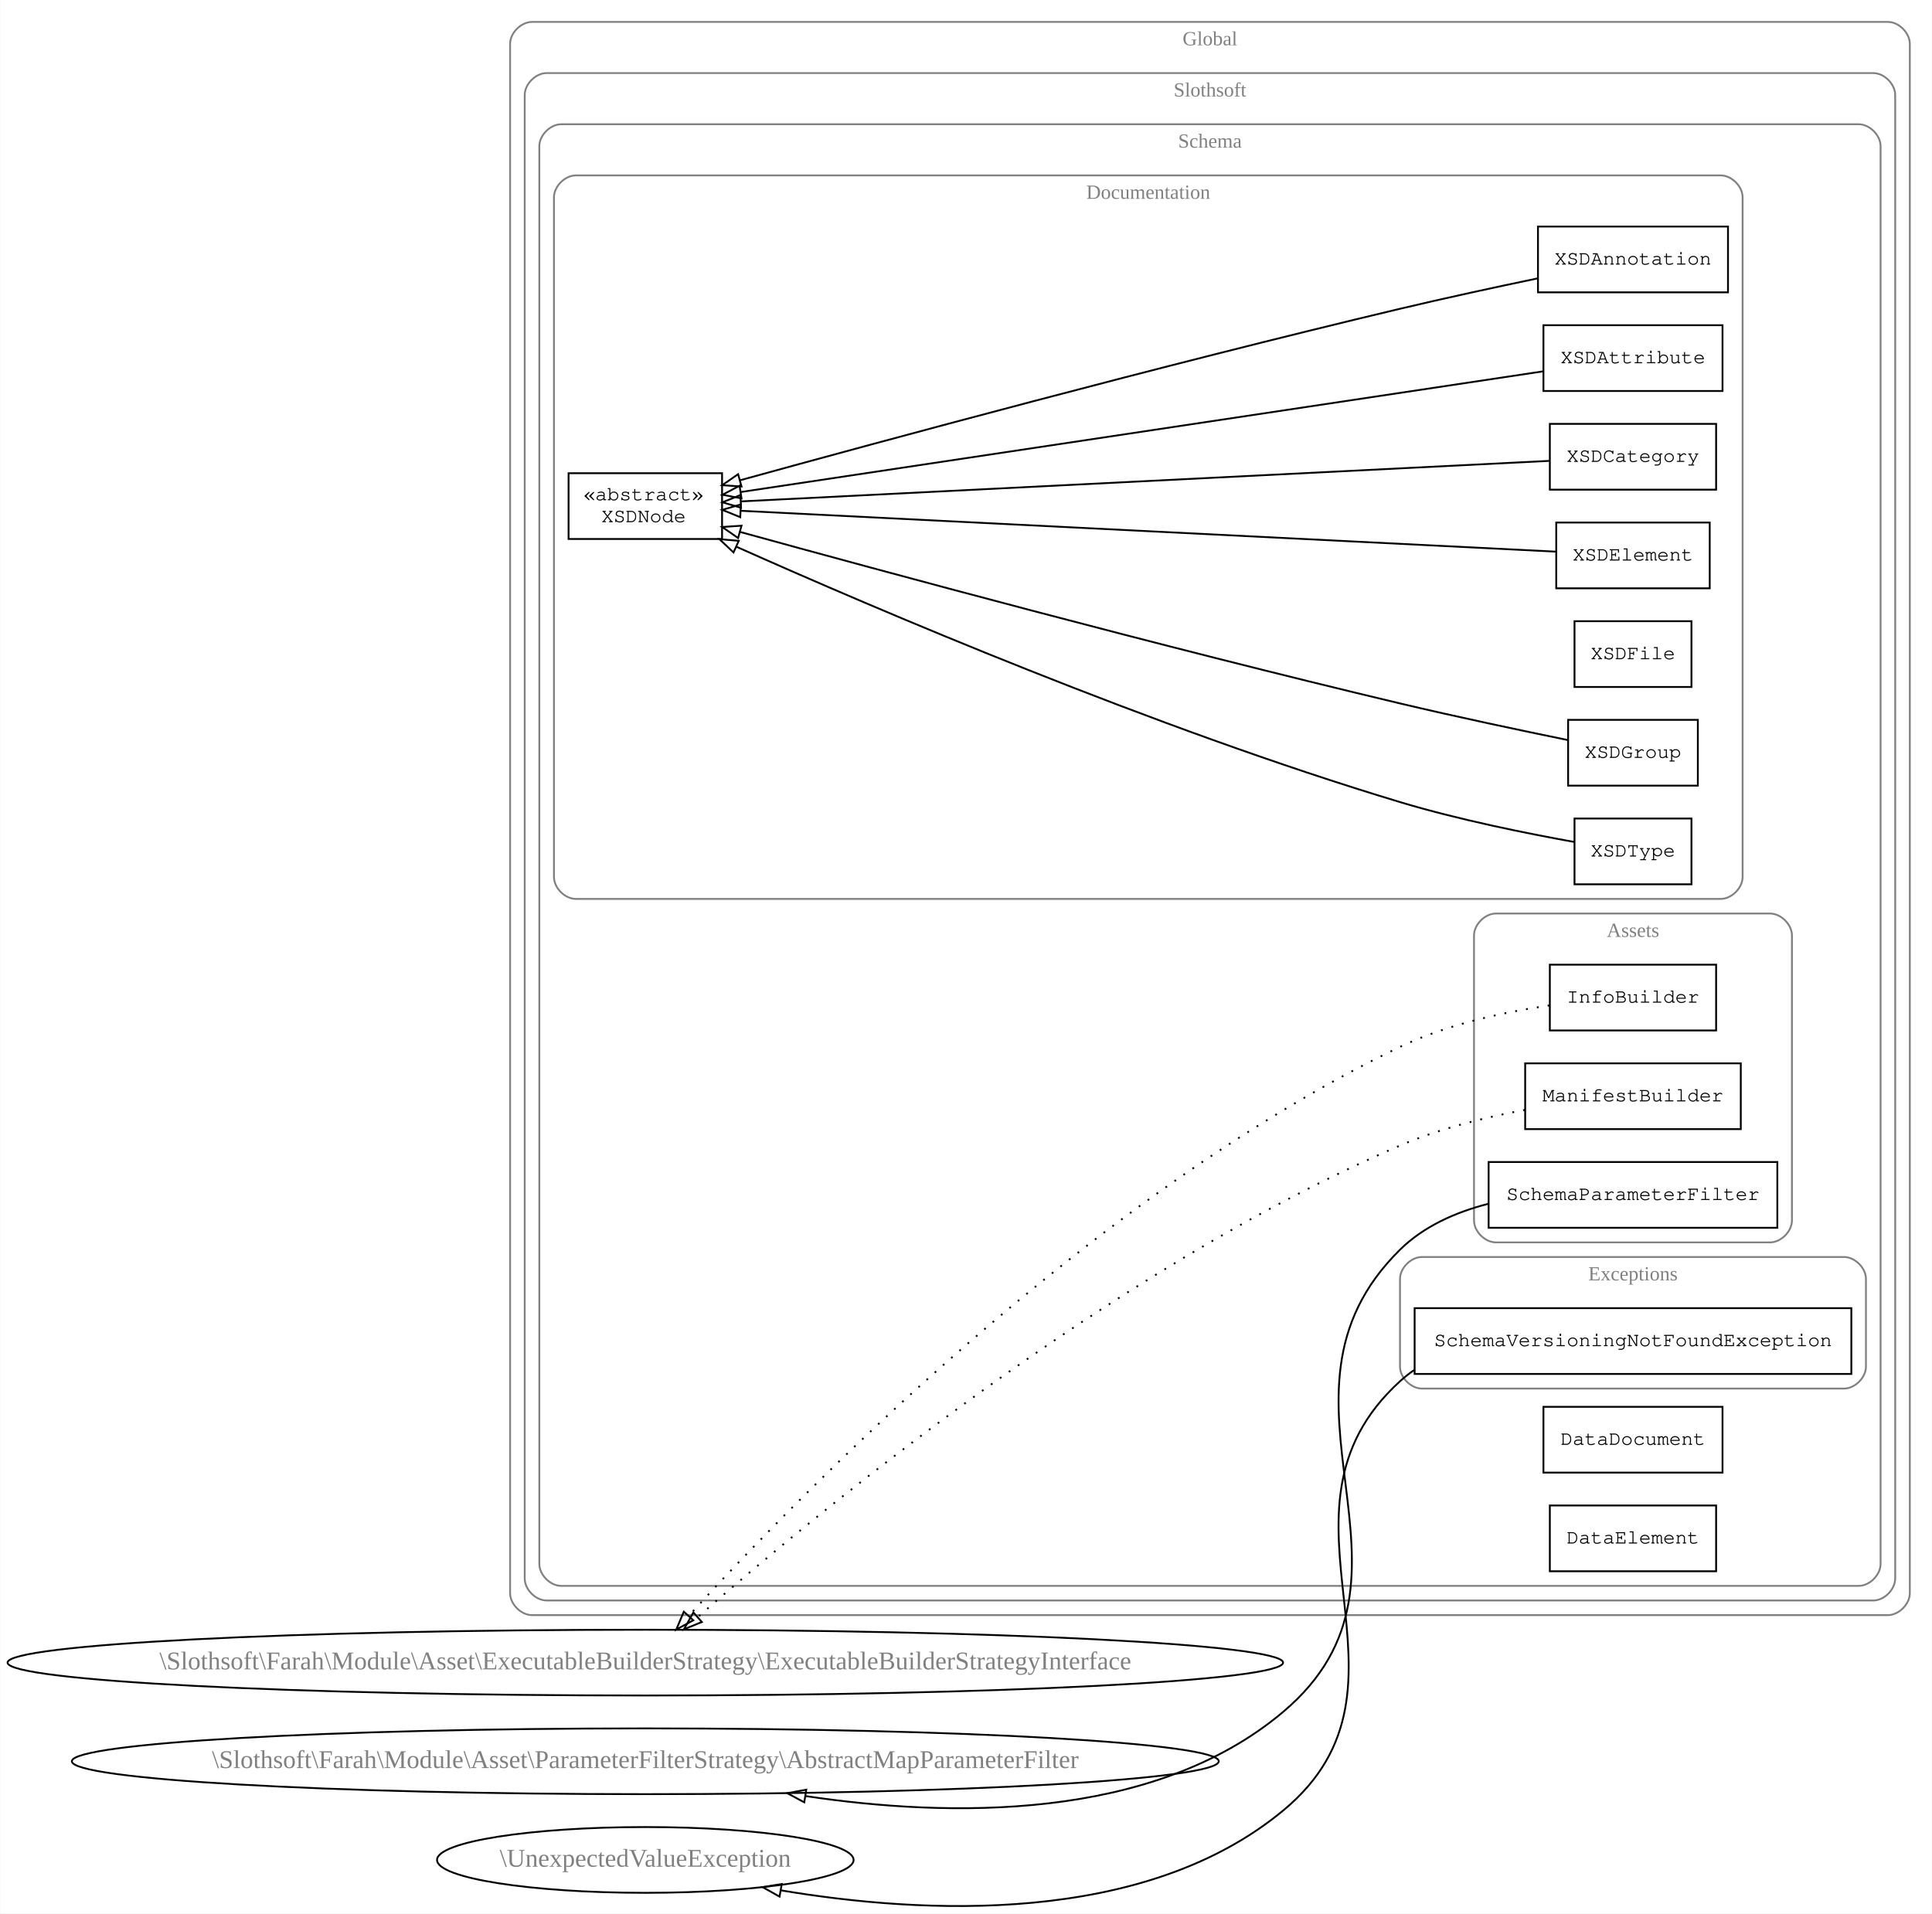
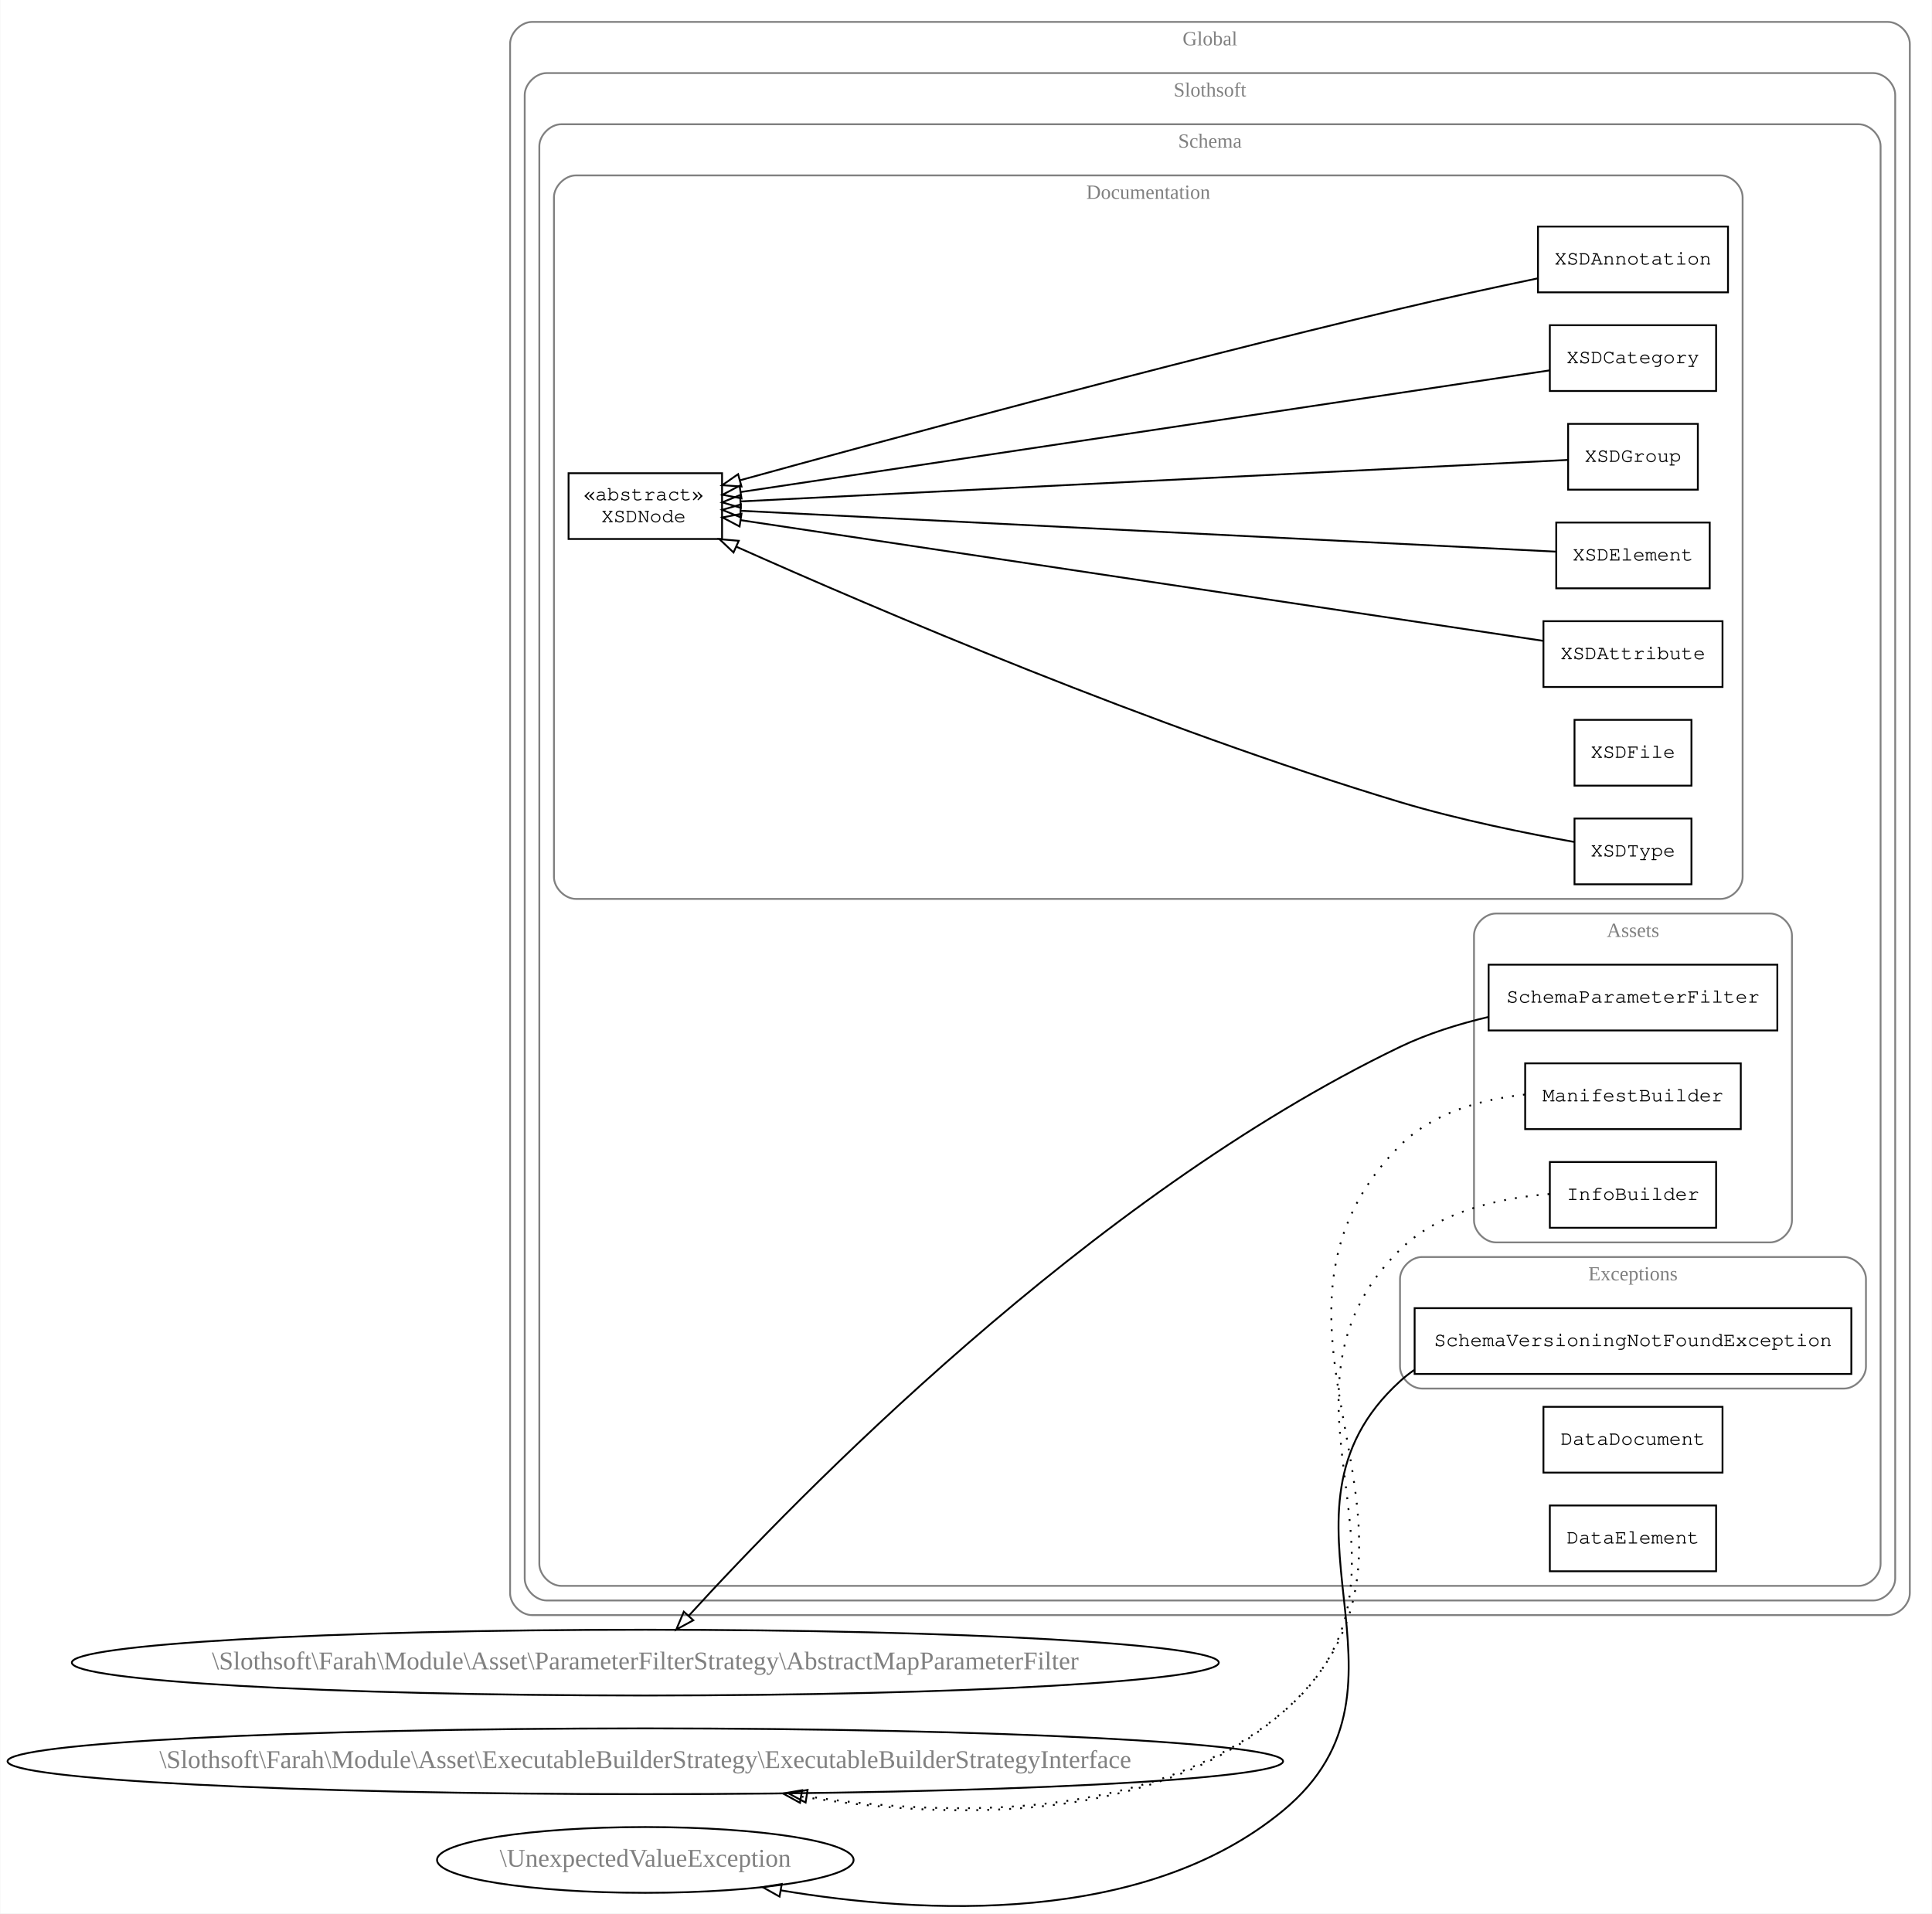
<svg xmlns="http://www.w3.org/2000/svg" width="1057pt" height="1047pt" viewBox="0.00 0.00 1057.04 1047.32">
  <g id="graph0" class="graph" transform="scale(1 1) rotate(0) translate(4 1043.32)">
    <polygon fill="white" stroke="none" points="-4,4 -4,-1043.32 1053.04,-1043.32 1053.04,4 -4,4" />
    <g id="clust1" class="cluster">
      <path fill="none" stroke="gray" d="M287.019,-159.316C287.019,-159.316 1029.04,-159.316 1029.04,-159.316 1035.04,-159.316 1041.04,-165.316 1041.04,-171.316 1041.04,-171.316 1041.04,-1019.32 1041.04,-1019.32 1041.04,-1025.32 1035.04,-1031.32 1029.04,-1031.32 1029.04,-1031.32 287.019,-1031.32 287.019,-1031.32 281.019,-1031.32 275.019,-1025.32 275.019,-1019.32 275.019,-1019.32 275.019,-171.316 275.019,-171.316 275.019,-165.316 281.019,-159.316 287.019,-159.316" />
      <text text-anchor="middle" x="658.029" y="-1018.52" font-family="Times New Roman,serif" font-size="11.00" fill="gray">Global</text>
    </g>
    <g id="clust2" class="cluster">
      <path fill="none" stroke="gray" d="M295.019,-167.316C295.019,-167.316 1021.04,-167.316 1021.04,-167.316 1027.04,-167.316 1033.04,-173.316 1033.04,-179.316 1033.04,-179.316 1033.04,-991.316 1033.04,-991.316 1033.04,-997.316 1027.04,-1003.32 1021.04,-1003.32 1021.04,-1003.32 295.019,-1003.32 295.019,-1003.32 289.019,-1003.32 283.019,-997.316 283.019,-991.316 283.019,-991.316 283.019,-179.316 283.019,-179.316 283.019,-173.316 289.019,-167.316 295.019,-167.316" />
      <text text-anchor="middle" x="658.029" y="-990.516" font-family="Times New Roman,serif" font-size="11.00" fill="gray">Slothsoft</text>
    </g>
    <g id="clust3" class="cluster">
      <path fill="none" stroke="gray" d="M303.019,-175.316C303.019,-175.316 1013.04,-175.316 1013.04,-175.316 1019.04,-175.316 1025.04,-181.316 1025.04,-187.316 1025.04,-187.316 1025.04,-963.316 1025.04,-963.316 1025.04,-969.316 1019.04,-975.316 1013.04,-975.316 1013.04,-975.316 303.019,-975.316 303.019,-975.316 297.019,-975.316 291.019,-969.316 291.019,-963.316 291.019,-963.316 291.019,-187.316 291.019,-187.316 291.019,-181.316 297.019,-175.316 303.019,-175.316" />
      <text text-anchor="middle" x="658.029" y="-962.516" font-family="Times New Roman,serif" font-size="11.00" fill="gray">Schema</text>
    </g>
    <g id="clust4" class="cluster">
+       <path fill="none" stroke="gray" d="M311.019,-551.316C311.019,-551.316 937.538,-551.316 937.538,-551.316 943.538,-551.316 949.538,-557.316 949.538,-563.316 949.538,-563.316 949.538,-935.316 949.538,-935.316 949.538,-941.316 943.538,-947.316 937.538,-947.316 937.538,-947.316 311.019,-947.316 311.019,-947.316 305.019,-947.316 299.019,-941.316 299.019,-935.316 299.019,-935.316 299.019,-563.316 299.019,-563.316 299.019,-557.316 305.019,-551.316 311.019,-551.316" />
+       <text text-anchor="middle" x="624.279" y="-934.516" font-family="Times New Roman,serif" font-size="11.00" fill="gray">Documentation</text>
+     </g>
+     <g id="clust5" class="cluster">
      <path fill="none" stroke="gray" d="M814.538,-363.316C814.538,-363.316 964.538,-363.316 964.538,-363.316 970.538,-363.316 976.538,-369.316 976.538,-375.316 976.538,-375.316 976.538,-531.316 976.538,-531.316 976.538,-537.316 970.538,-543.316 964.538,-543.316 964.538,-543.316 814.538,-543.316 814.538,-543.316 808.538,-543.316 802.538,-537.316 802.538,-531.316 802.538,-531.316 802.538,-375.316 802.538,-375.316 802.538,-369.316 808.538,-363.316 814.538,-363.316" />
      <text text-anchor="middle" x="889.538" y="-530.516" font-family="Times New Roman,serif" font-size="11.00" fill="gray">Assets</text>
-     </g>
-     <g id="clust5" class="cluster">
-       <path fill="none" stroke="gray" d="M311.019,-551.316C311.019,-551.316 937.538,-551.316 937.538,-551.316 943.538,-551.316 949.538,-557.316 949.538,-563.316 949.538,-563.316 949.538,-935.316 949.538,-935.316 949.538,-941.316 943.538,-947.316 937.538,-947.316 937.538,-947.316 311.019,-947.316 311.019,-947.316 305.019,-947.316 299.019,-941.316 299.019,-935.316 299.019,-935.316 299.019,-563.316 299.019,-563.316 299.019,-557.316 305.019,-551.316 311.019,-551.316" />
-       <text text-anchor="middle" x="624.279" y="-934.516" font-family="Times New Roman,serif" font-size="11.00" fill="gray">Documentation</text>
    </g>
    <g id="clust6" class="cluster">
      <path fill="none" stroke="gray" d="M774.038,-283.316C774.038,-283.316 1005.04,-283.316 1005.04,-283.316 1011.04,-283.316 1017.04,-289.316 1017.04,-295.316 1017.04,-295.316 1017.04,-343.316 1017.04,-343.316 1017.04,-349.316 1011.04,-355.316 1005.04,-355.316 1005.04,-355.316 774.038,-355.316 774.038,-355.316 768.038,-355.316 762.038,-349.316 762.038,-343.316 762.038,-343.316 762.038,-295.316 762.038,-295.316 762.038,-289.316 768.038,-283.316 774.038,-283.316" />
      <text text-anchor="middle" x="889.538" y="-342.516" font-family="Times New Roman,serif" font-size="11.00" fill="gray">Exceptions</text>
    </g>
    <g id="node1" class="node">
-       <polygon fill="none" stroke="black" points="935.038,-515.316 844.038,-515.316 844.038,-479.316 935.038,-479.316 935.038,-515.316" />
-       <text text-anchor="middle" x="889.538" y="-494.516" font-family="Courier,monospace" font-size="11.00">InfoBuilder</text>
-     </g>
-     <g id="node15" class="node">
-       <ellipse fill="none" stroke="black" cx="349.019" cy="-133.316" rx="349.038" ry="18" />
-       <text text-anchor="middle" x="349.019" y="-129.616" font-family="Times New Roman,serif" font-size="14.00" fill="gray">\Slothsoft\Farah\Module\Asset\ExecutableBuilderStrategy\ExecutableBuilderStrategyInterface</text>
-     </g>
-     <g id="edge1" class="edge">
-       <path fill="none" stroke="black" stroke-dasharray="1,5" d="M843.833,-493.024C818.831,-489.357 787.643,-482.62 762.038,-470.316 591.898,-388.564 430.956,-222.721 372.854,-159.028" />
-       <polygon fill="none" stroke="black" points="375.279,-156.491 365.971,-151.431 370.091,-161.191 375.279,-156.491" />
-     </g>
-     <g id="node2" class="node">
-       <polygon fill="none" stroke="black" points="948.538,-461.316 830.538,-461.316 830.538,-425.316 948.538,-425.316 948.538,-461.316" />
-       <text text-anchor="middle" x="889.538" y="-440.516" font-family="Courier,monospace" font-size="11.00">ManifestBuilder</text>
-     </g>
-     <g id="edge2" class="edge">
-       <path fill="none" stroke="black" stroke-dasharray="1,5" d="M830.399,-435.821C808.394,-431.727 783.494,-425.542 762.038,-416.316 602.634,-347.778 440.888,-213.663 377.701,-158.219" />
-       <polygon fill="none" stroke="black" points="379.955,-155.541 370.142,-151.548 375.324,-160.79 379.955,-155.541" />
-     </g>
-     <g id="node3" class="node">
-       <polygon fill="none" stroke="black" points="968.538,-407.316 810.538,-407.316 810.538,-371.316 968.538,-371.316 968.538,-407.316" />
-       <text text-anchor="middle" x="889.538" y="-386.516" font-family="Courier,monospace" font-size="11.00">SchemaParameterFilter</text>
-     </g>
-     <g id="node16" class="node">
-       <ellipse fill="none" stroke="black" cx="349.019" cy="-79.316" rx="313.844" ry="18" />
-       <text text-anchor="middle" x="349.019" y="-75.616" font-family="Times New Roman,serif" font-size="14.00" fill="gray">\Slothsoft\Farah\Module\Asset\ParameterFilterStrategy\AbstractMapParameterFilter</text>
-     </g>
-     <g id="edge3" class="edge">
-       <path fill="none" stroke="black" d="M810.275,-384.414C792.508,-379.862 775.062,-372.147 762.038,-359.316 679.414,-277.916 786.732,-181.057 698.038,-106.316 626.412,-45.959 514.416,-48.641 436.906,-60.244" />
-       <polygon fill="none" stroke="black" points="436.014,-56.841 426.681,-61.856 437.104,-63.756 436.014,-56.841" />
-     </g>
-     <g id="node4" class="node">
      <polygon fill="none" stroke="black" points="941.538,-919.316 837.538,-919.316 837.538,-883.316 941.538,-883.316 941.538,-919.316" />
      <text text-anchor="middle" x="889.538" y="-898.516" font-family="Courier,monospace" font-size="11.00">XSDAnnotation</text>
    </g>
-     <g id="node10" class="node">
+     <g id="node8" class="node">
      <polygon fill="none" stroke="black" points="391.019,-784.316 307.019,-784.316 307.019,-748.316 391.019,-748.316 391.019,-784.316" />
      <text text-anchor="start" x="315.019" y="-769.516" font-family="Courier,monospace" font-size="11.00">«abstract»</text>
      <text text-anchor="start" x="325.019" y="-757.516" font-family="Courier,monospace" font-size="11.00">XSDNode</text>
    </g>
-     <g id="edge4" class="edge">
+     <g id="edge1" class="edge">
      <path fill="none" stroke="black" d="M837.331,-890.946C814.267,-886.132 786.726,-880.184 762.038,-874.316 631.39,-843.268 478.77,-801.924 401.091,-780.514" />
      <polygon fill="none" stroke="black" points="401.661,-777.041 391.09,-777.754 399.799,-783.788 401.661,-777.041" />
    </g>
-     <g id="node5" class="node">
-       <polygon fill="none" stroke="black" points="938.538,-865.316 840.538,-865.316 840.538,-829.316 938.538,-829.316 938.538,-865.316" />
-       <text text-anchor="middle" x="889.538" y="-844.516" font-family="Courier,monospace" font-size="11.00">XSDAttribute</text>
+     <g id="node2" class="node">
+       <polygon fill="none" stroke="black" points="935.038,-865.316 844.038,-865.316 844.038,-829.316 935.038,-829.316 935.038,-865.316" />
+       <text text-anchor="middle" x="889.538" y="-844.516" font-family="Courier,monospace" font-size="11.00">XSDCategory</text>
    </g>
-     <g id="edge5" class="edge">
-       <path fill="none" stroke="black" d="M840.274,-840.057C738.962,-824.818 504.943,-789.619 401.166,-774.01" />
-       <polygon fill="none" stroke="black" points="401.651,-770.543 391.242,-772.517 400.61,-777.465 401.651,-770.543" />
+     <g id="edge2" class="edge">
+       <path fill="none" stroke="black" d="M844.011,-840.619C744.875,-825.708 506.442,-789.844 401.3,-774.03" />
+       <polygon fill="none" stroke="black" points="401.659,-770.544 391.25,-772.518 400.618,-777.467 401.659,-770.544" />
    </g>
-     <g id="node6" class="node">
-       <polygon fill="none" stroke="black" points="935.038,-811.316 844.038,-811.316 844.038,-775.316 935.038,-775.316 935.038,-811.316" />
-       <text text-anchor="middle" x="889.538" y="-790.516" font-family="Courier,monospace" font-size="11.00">XSDCategory</text>
+     <g id="node3" class="node">
+       <polygon fill="none" stroke="black" points="925.038,-811.316 854.038,-811.316 854.038,-775.316 925.038,-775.316 925.038,-811.316" />
+       <text text-anchor="middle" x="889.538" y="-790.516" font-family="Courier,monospace" font-size="11.00">XSDGroup</text>
    </g>
-     <g id="edge6" class="edge">
-       <path fill="none" stroke="black" d="M844.011,-791.084C744.875,-786.114 506.442,-774.159 401.3,-768.888" />
-       <polygon fill="none" stroke="black" points="401.413,-765.389 391.25,-768.384 401.062,-772.38 401.413,-765.389" />
+     <g id="edge3" class="edge">
+       <path fill="none" stroke="black" d="M854.032,-791.586C761.941,-786.969 509.981,-774.337 401.174,-768.881" />
+       <polygon fill="none" stroke="black" points="401.264,-765.381 391.101,-768.376 400.913,-772.373 401.264,-765.381" />
    </g>
-     <g id="node7" class="node">
+     <g id="node4" class="node">
      <polygon fill="none" stroke="black" points="931.538,-757.316 847.538,-757.316 847.538,-721.316 931.538,-721.316 931.538,-757.316" />
      <text text-anchor="middle" x="889.538" y="-736.516" font-family="Courier,monospace" font-size="11.00">XSDElement</text>
    </g>
-     <g id="edge7" class="edge">
+     <g id="edge4" class="edge">
      <path fill="none" stroke="black" d="M847.176,-741.39C750.046,-746.26 507.59,-758.416 401.307,-763.745" />
      <polygon fill="none" stroke="black" points="400.965,-760.258 391.153,-764.254 401.316,-767.249 400.965,-760.258" />
    </g>
-     <g id="node8" class="node">
-       <polygon fill="none" stroke="black" points="921.538,-703.316 857.538,-703.316 857.538,-667.316 921.538,-667.316 921.538,-703.316" />
-       <text text-anchor="middle" x="889.538" y="-682.516" font-family="Courier,monospace" font-size="11.00">XSDFile</text>
+     <g id="node5" class="node">
+       <polygon fill="none" stroke="black" points="938.538,-703.316 840.538,-703.316 840.538,-667.316 938.538,-667.316 938.538,-703.316" />
+       <text text-anchor="middle" x="889.538" y="-682.516" font-family="Courier,monospace" font-size="11.00">XSDAttribute</text>
    </g>
-     <g id="node9" class="node">
-       <polygon fill="none" stroke="black" points="925.038,-649.316 854.038,-649.316 854.038,-613.316 925.038,-613.316 925.038,-649.316" />
-       <text text-anchor="middle" x="889.538" y="-628.516" font-family="Courier,monospace" font-size="11.00">XSDGroup</text>
+     <g id="edge7" class="edge">
+       <path fill="none" stroke="black" d="M840.274,-692.576C738.962,-707.814 504.943,-743.014 401.166,-758.623" />
+       <polygon fill="none" stroke="black" points="400.61,-755.167 391.242,-760.116 401.651,-762.09 400.61,-755.167" />
    </g>
-     <g id="edge8" class="edge">
-       <path fill="none" stroke="black" d="M853.811,-638.279C828.34,-643.496 792.953,-650.97 762.038,-658.316 631.39,-689.365 478.77,-730.709 401.091,-752.119" />
-       <polygon fill="none" stroke="black" points="399.799,-748.845 391.09,-754.879 401.661,-755.592 399.799,-748.845" />
+     <g id="node6" class="node">
+       <polygon fill="none" stroke="black" points="921.538,-649.316 857.538,-649.316 857.538,-613.316 921.538,-613.316 921.538,-649.316" />
+       <text text-anchor="middle" x="889.538" y="-628.516" font-family="Courier,monospace" font-size="11.00">XSDFile</text>
    </g>
-     <g id="node11" class="node">
+     <g id="node7" class="node">
      <polygon fill="none" stroke="black" points="921.538,-595.316 857.538,-595.316 857.538,-559.316 921.538,-559.316 921.538,-595.316" />
      <text text-anchor="middle" x="889.538" y="-574.516" font-family="Courier,monospace" font-size="11.00">XSDType</text>
    </g>
-     <g id="edge9" class="edge">
+     <g id="edge8" class="edge">
      <path fill="none" stroke="black" d="M857.506,-582.468C831.674,-587.106 794.078,-594.67 762.038,-604.316 627.584,-644.798 475.206,-710.002 398.957,-744.028" />
      <polygon fill="none" stroke="black" points="397.295,-740.937 389.599,-748.218 400.156,-747.326 397.295,-740.937" />
+     </g>
+     <g id="node9" class="node">
+       <polygon fill="none" stroke="black" points="968.538,-515.316 810.538,-515.316 810.538,-479.316 968.538,-479.316 968.538,-515.316" />
+       <text text-anchor="middle" x="889.538" y="-494.516" font-family="Courier,monospace" font-size="11.00">SchemaParameterFilter</text>
+     </g>
+     <g id="node15" class="node">
+       <ellipse fill="none" stroke="black" cx="349.019" cy="-133.316" rx="313.844" ry="18" />
+       <text text-anchor="middle" x="349.019" y="-129.616" font-family="Times New Roman,serif" font-size="14.00" fill="gray">\Slothsoft\Farah\Module\Asset\ParameterFilterStrategy\AbstractMapParameterFilter</text>
+     </g>
+     <g id="edge5" class="edge">
+       <path fill="none" stroke="black" d="M810.349,-486.693C793.905,-482.806 777.016,-477.514 762.038,-470.316 591.898,-388.564 430.956,-222.721 372.854,-159.028" />
+       <polygon fill="none" stroke="black" points="375.279,-156.491 365.971,-151.431 370.091,-161.191 375.279,-156.491" />
+     </g>
+     <g id="node10" class="node">
+       <polygon fill="none" stroke="black" points="948.538,-461.316 830.538,-461.316 830.538,-425.316 948.538,-425.316 948.538,-461.316" />
+       <text text-anchor="middle" x="889.538" y="-440.516" font-family="Courier,monospace" font-size="11.00">ManifestBuilder</text>
+     </g>
+     <g id="node16" class="node">
+       <ellipse fill="none" stroke="black" cx="349.019" cy="-79.316" rx="349.038" ry="18" />
+       <text text-anchor="middle" x="349.019" y="-75.616" font-family="Times New Roman,serif" font-size="14.00" fill="gray">\Slothsoft\Farah\Module\Asset\ExecutableBuilderStrategy\ExecutableBuilderStrategyInterface</text>
+     </g>
+     <g id="edge6" class="edge">
+       <path fill="none" stroke="black" stroke-dasharray="1,5" d="M830.315,-444.236C806.192,-441.559 779.763,-434.16 762.038,-416.316 662.893,-316.506 803.589,-199.326 698.038,-106.316 626.892,-43.625 512.699,-47.484 434.662,-59.96" />
+       <polygon fill="none" stroke="black" points="433.659,-56.579 424.377,-61.687 434.818,-63.482 433.659,-56.579" />
+     </g>
+     <g id="node11" class="node">
+       <polygon fill="none" stroke="black" points="935.038,-407.316 844.038,-407.316 844.038,-371.316 935.038,-371.316 935.038,-407.316" />
+       <text text-anchor="middle" x="889.538" y="-386.516" font-family="Courier,monospace" font-size="11.00">InfoBuilder</text>
+     </g>
+     <g id="edge9" class="edge">
+       <path fill="none" stroke="black" stroke-dasharray="1,5" d="M843.802,-389.786C816.731,-387.659 783.423,-380.384 762.038,-359.316 679.414,-277.916 786.732,-181.057 698.038,-106.316 626.634,-46.146 515.109,-48.625 437.627,-60.137" />
+       <polygon fill="none" stroke="black" points="436.741,-56.732 427.403,-61.737 437.824,-63.648 436.741,-56.732" />
    </g>
    <g id="node12" class="node">
      <polygon fill="none" stroke="black" points="1009.04,-327.316 770.038,-327.316 770.038,-291.316 1009.04,-291.316 1009.04,-327.316" />
      <text text-anchor="middle" x="889.538" y="-306.516" font-family="Courier,monospace" font-size="11.00">SchemaVersioningNotFoundException</text>
    </g>
    <g id="node17" class="node">
      <ellipse fill="none" stroke="black" cx="349.019" cy="-25.316" rx="113.98" ry="18" />
      <text text-anchor="middle" x="349.019" y="-21.616" font-family="Times New Roman,serif" font-size="14.00" fill="gray">\UnexpectedValueException</text>
    </g>
    <g id="edge10" class="edge">
      <path fill="none" stroke="black" d="M769.864,-293.519C767.128,-291.63 764.511,-289.567 762.038,-287.316 681.994,-214.442 781.444,-121.318 698.038,-52.316 621.623,10.902 500.685,4.327 423.376,-8.643" />
      <polygon fill="none" stroke="black" points="422.479,-5.246 413.235,-10.422 423.689,-12.141 422.479,-5.246" />
    </g>
    <g id="node13" class="node">
      <polygon fill="none" stroke="black" points="938.538,-273.316 840.538,-273.316 840.538,-237.316 938.538,-237.316 938.538,-273.316" />
      <text text-anchor="middle" x="889.538" y="-252.516" font-family="Courier,monospace" font-size="11.00">DataDocument</text>
    </g>
    <g id="node14" class="node">
      <polygon fill="none" stroke="black" points="935.038,-219.316 844.038,-219.316 844.038,-183.316 935.038,-183.316 935.038,-219.316" />
      <text text-anchor="middle" x="889.538" y="-198.516" font-family="Courier,monospace" font-size="11.00">DataElement</text>
    </g>
  </g>
</svg>
